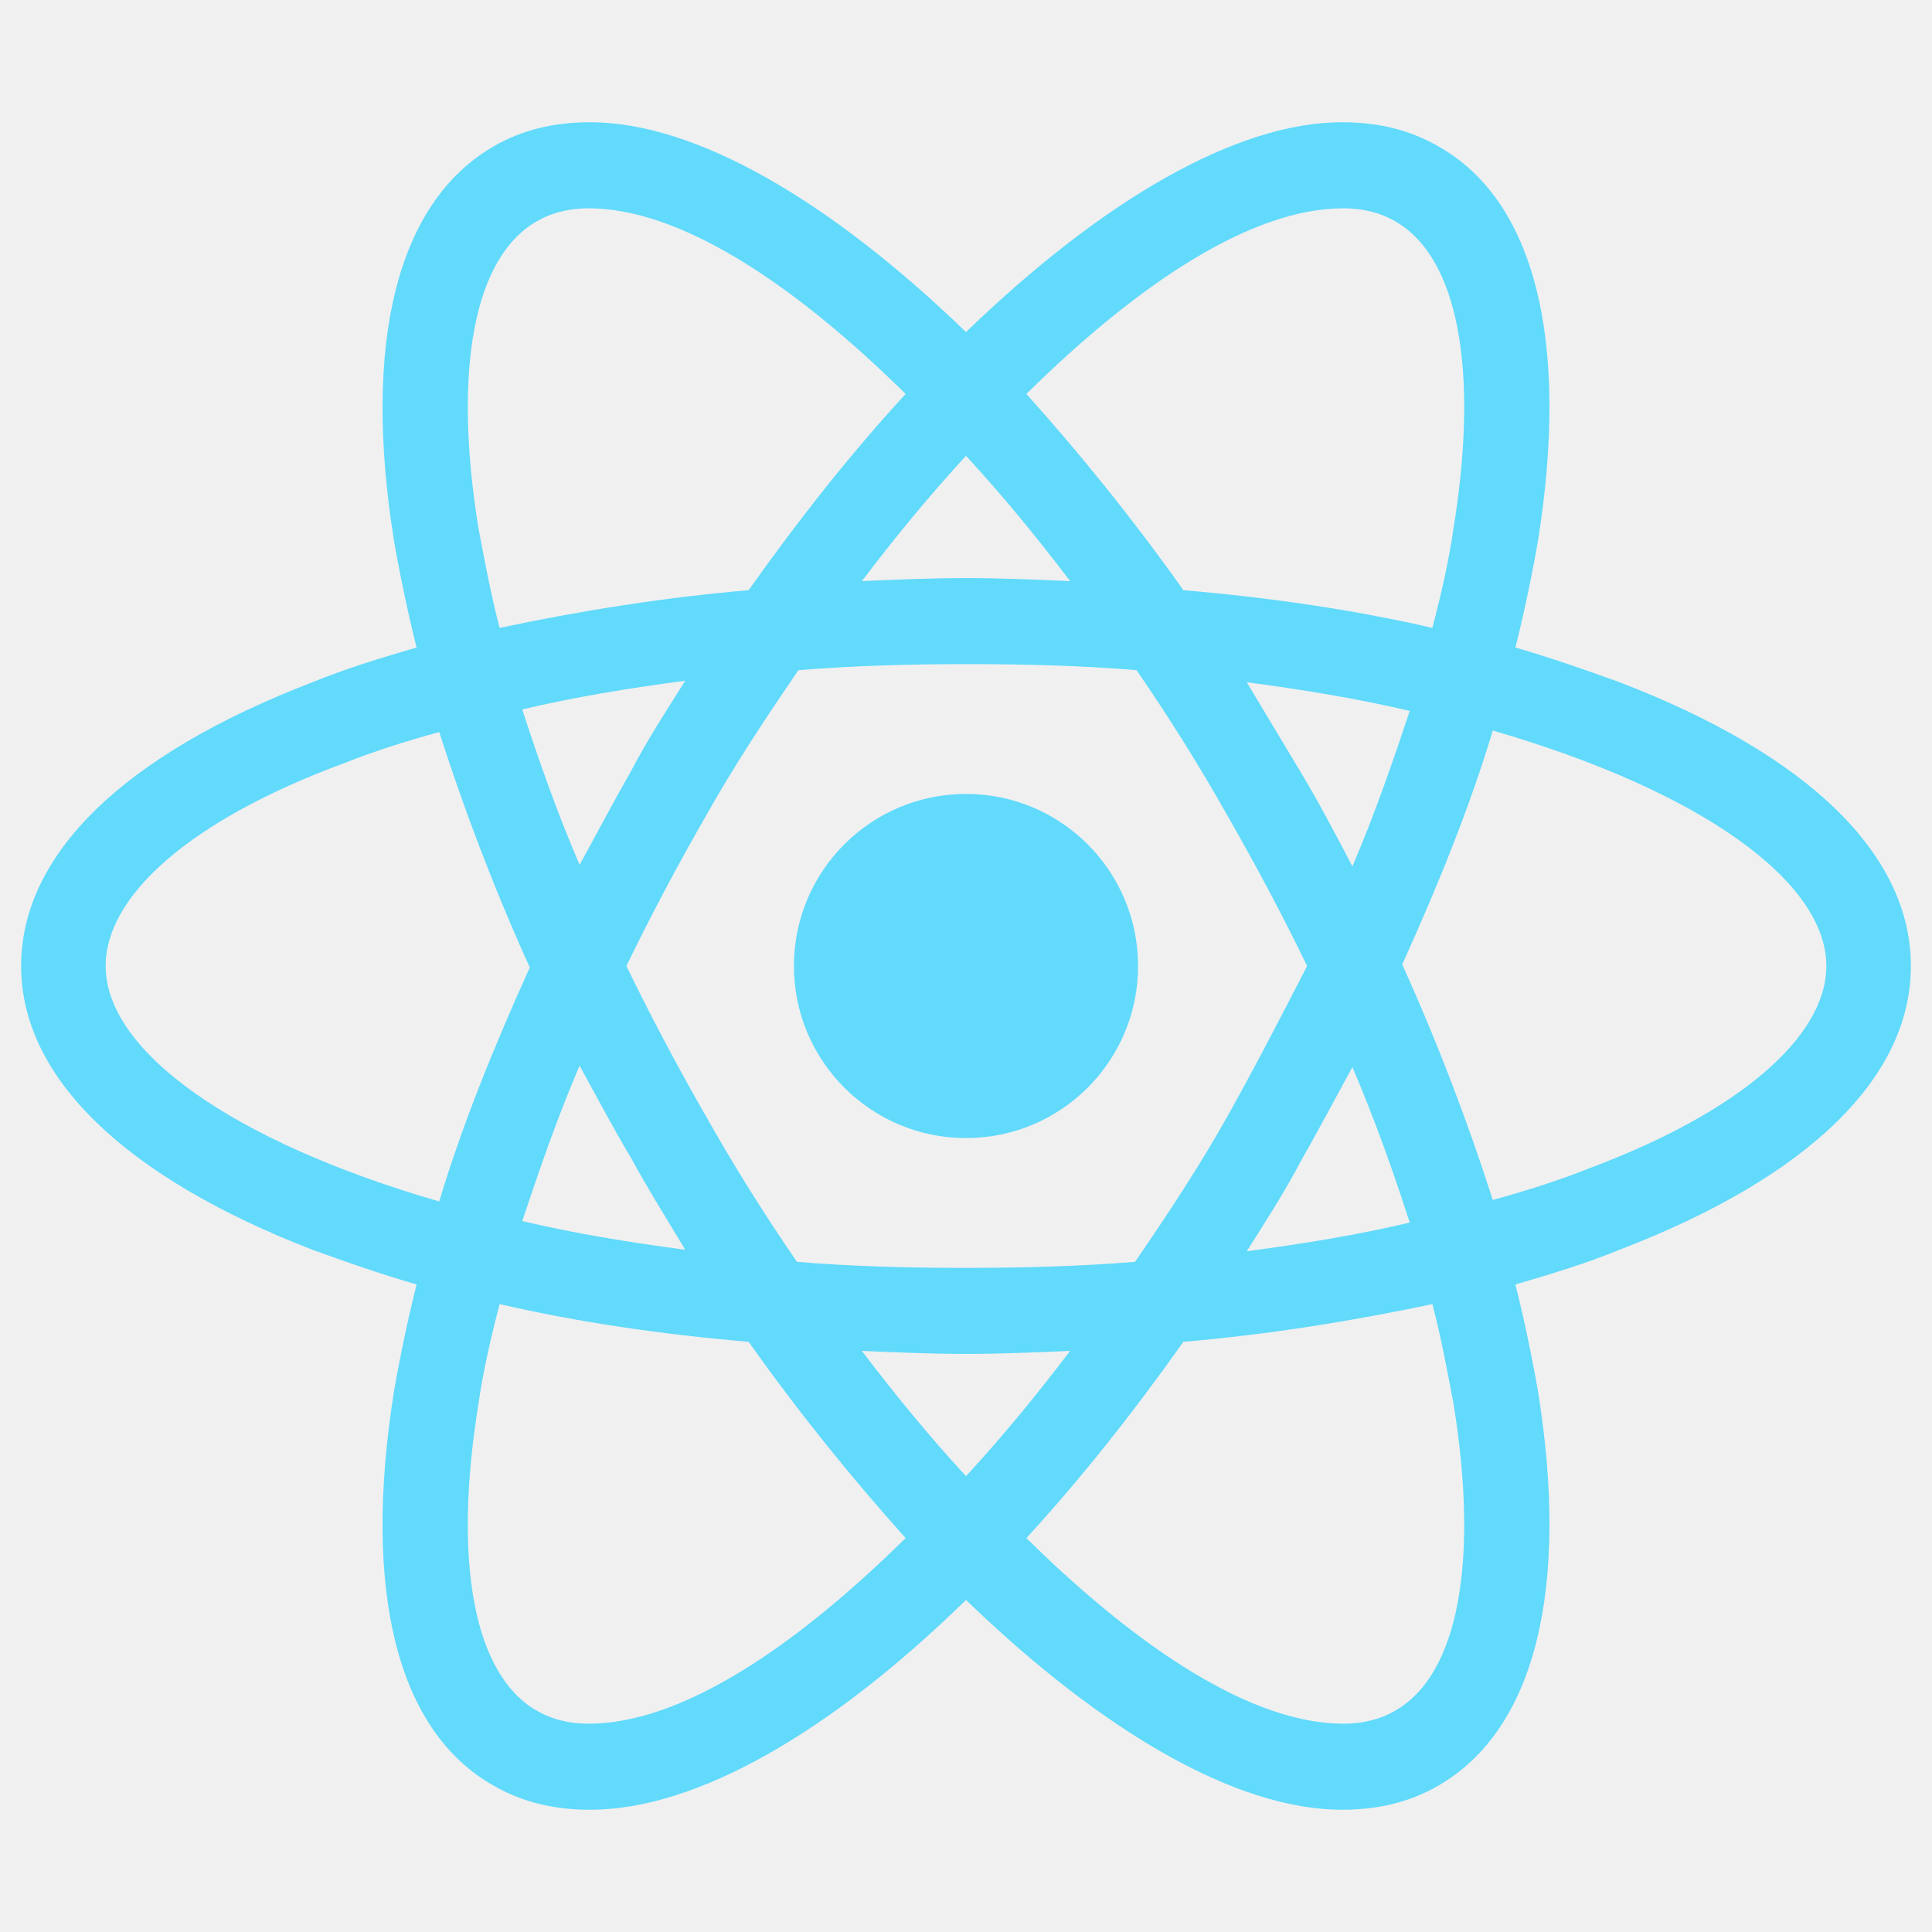
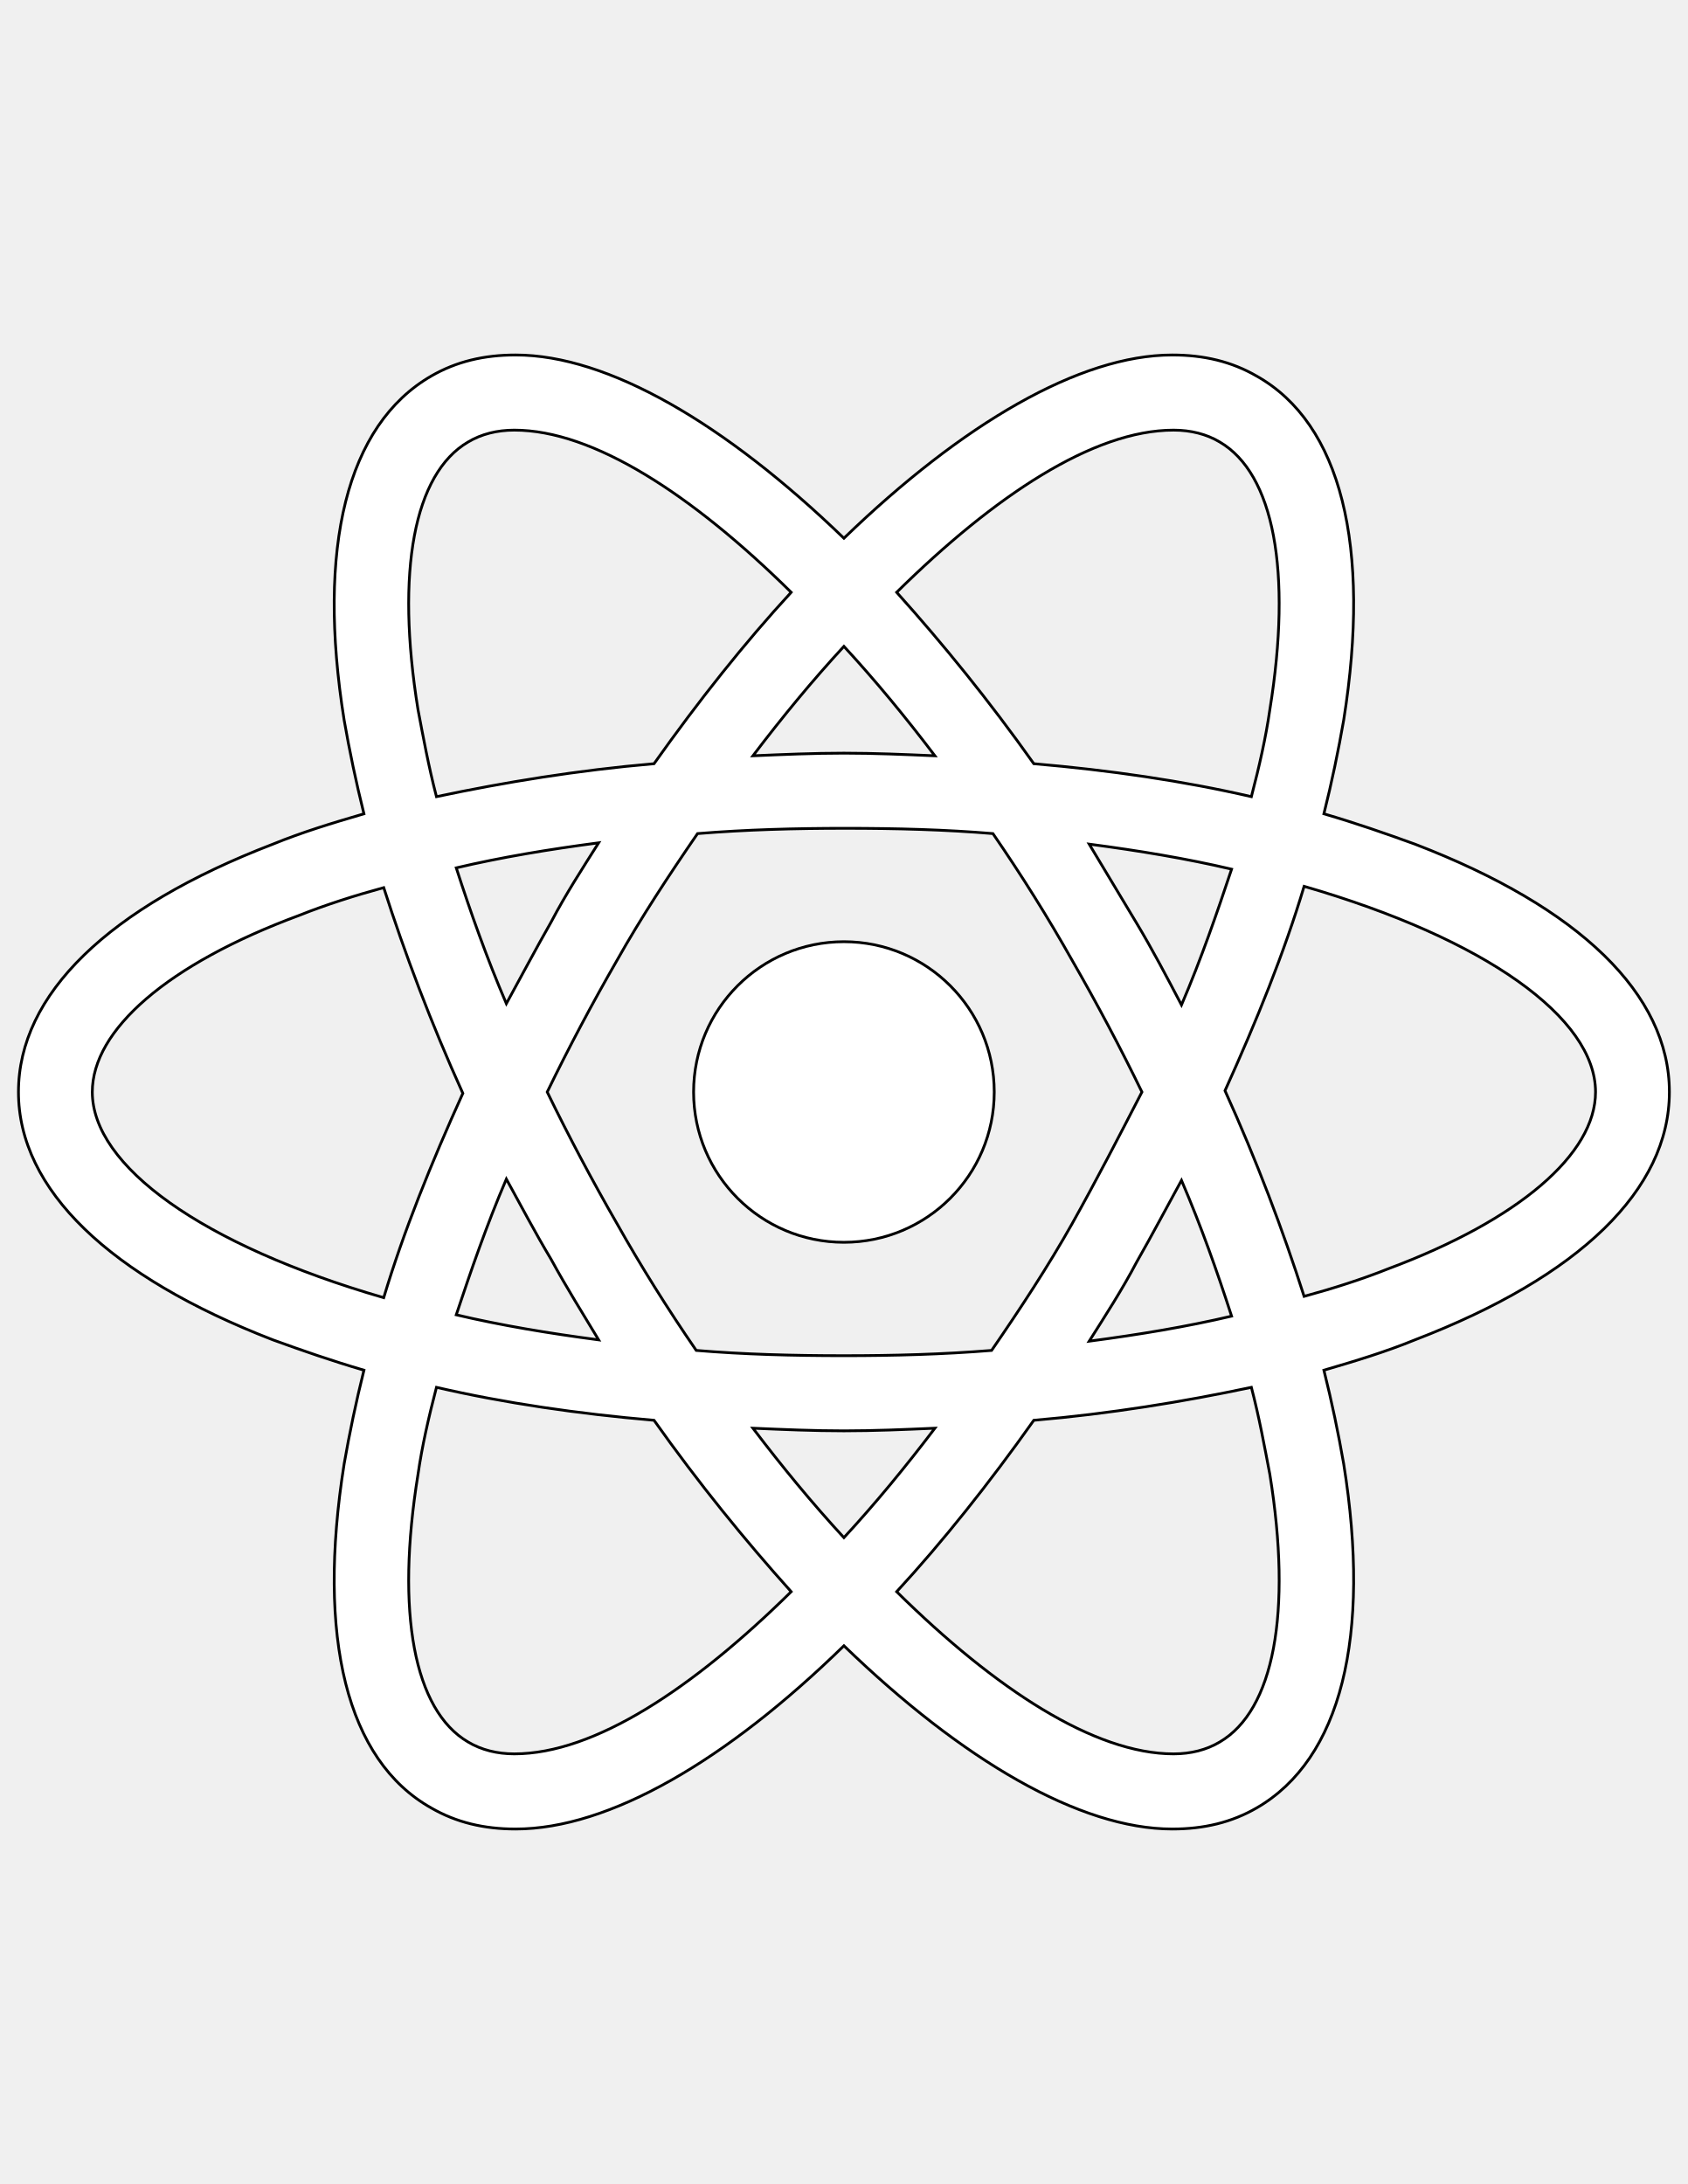
- <svg xmlns="http://www.w3.org/2000/svg" viewBox="0 0 128 128" enable-background="new 0 0 128 128">
-   <g fill="#61DAFB">
-     <circle cx="64" cy="64" r="11.4" />
-     <path d="M107.3 45.2c-2.2-.8-4.5-1.6-6.9-2.3.6-2.4 1.1-4.8 1.5-7.1 2.1-13.2-.2-22.5-6.6-26.1-1.9-1.1-4-1.6-6.4-1.6-7 0-15.9 5.2-24.9 13.9-9-8.7-17.9-13.9-24.9-13.9-2.4 0-4.5.5-6.4 1.6-6.4 3.7-8.7 13-6.6 26.1.4 2.3.9 4.7 1.5 7.1-2.4.7-4.7 1.4-6.9 2.3-12.5 4.8-19.3 11.4-19.3 18.8s6.9 14 19.3 18.8c2.2.8 4.5 1.6 6.9 2.3-.6 2.4-1.1 4.8-1.5 7.1-2.1 13.2.2 22.5 6.6 26.1 1.9 1.1 4 1.6 6.4 1.6 7.1 0 16-5.2 24.9-13.9 9 8.7 17.9 13.9 24.9 13.9 2.4 0 4.5-.5 6.4-1.6 6.4-3.7 8.7-13 6.6-26.1-.4-2.3-.9-4.7-1.5-7.1 2.4-.7 4.7-1.4 6.9-2.3 12.5-4.8 19.3-11.4 19.3-18.8s-6.8-14-19.3-18.8zm-14.8-30.5c4.1 2.4 5.5 9.8 3.8 20.3-.3 2.1-.8 4.3-1.4 6.6-5.2-1.2-10.7-2-16.5-2.5-3.4-4.8-6.9-9.1-10.4-13 7.4-7.3 14.9-12.3 21-12.3 1.3 0 2.5.3 3.5.9zm-11.2 59.3c-1.8 3.2-3.9 6.4-6.1 9.6-3.7.3-7.4.4-11.2.4-3.9 0-7.6-.1-11.2-.4-2.2-3.2-4.2-6.4-6-9.6-1.9-3.3-3.7-6.7-5.3-10 1.6-3.3 3.4-6.7 5.3-10 1.8-3.2 3.9-6.4 6.1-9.6 3.7-.3 7.4-.4 11.2-.4 3.9 0 7.6.1 11.2.4 2.2 3.2 4.2 6.4 6 9.6 1.9 3.3 3.7 6.7 5.3 10-1.7 3.3-3.4 6.6-5.3 10zm8.3-3.3c1.5 3.5 2.7 6.9 3.8 10.3-3.4.8-7 1.4-10.8 1.9 1.2-1.9 2.5-3.9 3.6-6 1.2-2.1 2.3-4.2 3.4-6.2zm-25.6 27.1c-2.4-2.6-4.7-5.4-6.9-8.3 2.3.1 4.6.2 6.9.2 2.3 0 4.6-.1 6.9-.2-2.2 2.9-4.5 5.7-6.9 8.3zm-18.6-15c-3.8-.5-7.4-1.1-10.8-1.9 1.1-3.3 2.3-6.8 3.8-10.3 1.1 2 2.2 4.1 3.4 6.1 1.2 2.2 2.4 4.1 3.6 6.1zm-7-25.5c-1.5-3.5-2.7-6.9-3.8-10.3 3.4-.8 7-1.4 10.8-1.9-1.2 1.9-2.5 3.9-3.6 6-1.2 2.1-2.3 4.2-3.4 6.2zm25.6-27.1c2.4 2.6 4.7 5.4 6.9 8.3-2.3-.1-4.6-.2-6.9-.2-2.3 0-4.6.1-6.9.2 2.2-2.9 4.5-5.7 6.9-8.3zm22.2 21l-3.6-6c3.8.5 7.4 1.1 10.8 1.9-1.1 3.3-2.3 6.8-3.8 10.3-1.1-2.1-2.2-4.2-3.4-6.2zm-54.5-16.2c-1.7-10.5-.3-17.9 3.8-20.3 1-.6 2.2-.9 3.5-.9 6 0 13.5 4.9 21 12.3-3.5 3.8-7 8.2-10.4 13-5.8.5-11.3 1.4-16.5 2.5-.6-2.3-1-4.5-1.4-6.6zm-24.7 29c0-4.7 5.7-9.7 15.7-13.4 2-.8 4.2-1.5 6.4-2.1 1.6 5 3.6 10.3 6 15.6-2.4 5.3-4.5 10.5-6 15.5-13.8-4-22.1-10-22.1-15.6zm28.5 49.3c-4.1-2.4-5.5-9.8-3.8-20.3.3-2.1.8-4.3 1.4-6.6 5.2 1.2 10.7 2 16.5 2.5 3.4 4.8 6.9 9.1 10.4 13-7.4 7.3-14.9 12.3-21 12.3-1.3 0-2.5-.3-3.5-.9zm60.8-20.3c1.7 10.5.3 17.9-3.8 20.3-1 .6-2.2.9-3.5.9-6 0-13.5-4.9-21-12.3 3.5-3.8 7-8.2 10.4-13 5.8-.5 11.3-1.4 16.5-2.5.6 2.3 1 4.5 1.4 6.6zm9-15.6c-2 .8-4.2 1.5-6.4 2.1-1.6-5-3.6-10.3-6-15.6 2.4-5.3 4.5-10.5 6-15.5 13.8 4 22.1 10 22.1 15.6 0 4.7-5.8 9.7-15.7 13.4z" />
+ <svg xmlns="http://www.w3.org/2000/svg" version="1.1" id="Layer_1" x="0px" y="0px" width="612px" height="792px" viewBox="0 0 612 792" enable-background="new 0 0 612 792" xml:space="preserve">
+   <g>
+     <circle fill="#FFFFFF" stroke="#000000" stroke-miterlimit="10" cx="306" cy="396" r="54.506" />
+     <path fill="#FFFFFF" stroke="#000000" stroke-miterlimit="10" d="M513.028,306.112c-10.519-3.825-21.516-7.65-32.991-10.997   c2.869-11.475,5.26-22.95,7.172-33.947c10.041-63.113-0.956-107.578-31.556-124.791c-9.085-5.259-19.125-7.65-30.601-7.65   c-33.469,0-76.021,24.863-119.053,66.459c-43.031-41.597-85.584-66.459-119.053-66.459c-11.475,0-21.516,2.391-30.6,7.65   c-30.6,17.691-41.597,62.156-31.556,124.791c1.913,10.997,4.303,22.472,7.172,33.947c-11.475,3.347-22.472,6.694-32.991,10.997   C39.206,329.062,6.694,360.619,6.694,396c0,35.381,32.991,66.938,92.278,89.888c10.519,3.825,21.516,7.649,32.991,10.997   c-2.869,11.475-5.259,22.949-7.172,33.946c-10.041,63.112,0.957,107.578,31.556,124.791c9.084,5.259,19.125,7.649,30.6,7.649   c33.947,0,76.5-24.862,119.053-66.459c43.031,41.597,85.584,66.459,119.053,66.459c11.476,0,21.516-2.391,30.601-7.649   c30.6-17.69,41.597-62.156,31.556-124.791c-1.912-10.997-4.303-22.472-7.172-33.946c11.476-3.348,22.473-6.694,32.991-10.997   c59.766-22.95,92.278-54.507,92.278-89.888C605.307,360.619,572.794,329.062,513.028,306.112z M442.266,160.284   c19.604,11.475,26.297,46.856,18.169,97.06c-1.435,10.041-3.825,20.56-6.694,31.556c-24.862-5.737-51.159-9.562-78.891-11.953   c-16.256-22.95-32.99-43.509-49.725-62.156c35.381-34.903,71.24-58.809,100.406-58.809   C431.747,155.981,437.484,157.416,442.266,160.284z M388.716,443.812c-8.606,15.3-18.647,30.6-29.166,45.9   c-17.69,1.434-35.381,1.912-53.55,1.912c-18.647,0-36.337-0.479-53.55-1.912c-10.519-15.301-20.082-30.601-28.688-45.9   c-9.084-15.778-17.691-32.034-25.341-47.812c7.65-15.778,16.256-32.034,25.341-47.812c8.606-15.3,18.646-30.6,29.166-45.9   c17.69-1.435,35.381-1.913,53.55-1.913c18.646,0,36.337,0.478,53.55,1.913c10.519,15.3,20.081,30.6,28.688,45.9   c9.084,15.778,17.69,32.034,25.341,47.812C405.928,411.778,397.8,427.557,388.716,443.812z M428.4,428.034   c7.172,16.734,12.909,32.991,18.168,49.247c-16.256,3.825-33.469,6.693-51.637,9.084c5.737-9.084,11.953-18.646,17.212-28.688   C417.881,447.638,423.141,437.597,428.4,428.034L428.4,428.034z M306,557.606c-11.475-12.432-22.472-25.819-32.991-39.685   c10.997,0.479,21.994,0.956,32.991,0.956s21.994-0.478,32.99-0.956C328.472,531.787,317.475,545.175,306,557.606z M217.069,485.888   c-18.169-2.391-35.381-5.26-51.638-9.085c5.259-15.777,10.997-32.512,18.169-49.246c5.259,9.562,10.519,19.603,16.256,29.165   C205.594,467.24,211.332,476.325,217.069,485.888L217.069,485.888z M183.6,363.966c-7.172-16.734-12.91-32.991-18.169-49.247   c16.256-3.825,33.469-6.694,51.638-9.084c-5.738,9.084-11.953,18.647-17.212,28.688C194.119,344.362,188.859,354.403,183.6,363.966   z M306,234.394c11.475,12.432,22.472,25.819,32.99,39.685c-10.996-0.478-21.993-0.956-32.99-0.956s-21.994,0.478-32.991,0.956   C283.528,260.212,294.525,246.825,306,234.394z M412.144,334.8l-17.212-28.688c18.168,2.391,35.381,5.26,51.637,9.084   c-5.259,15.778-10.996,32.513-18.168,49.247C423.141,354.403,417.881,344.362,412.144,334.8z M151.566,257.344   c-8.128-50.203-1.435-85.584,18.168-97.06c4.781-2.869,10.519-4.303,16.734-4.303c28.688,0,64.547,23.428,100.406,58.809   c-16.734,18.169-33.469,39.207-49.725,62.156c-27.731,2.391-54.028,6.694-78.891,11.953   C155.391,277.903,153.478,267.384,151.566,257.344z M33.469,396c0-22.472,27.253-46.378,75.066-64.069   c9.562-3.825,20.081-7.172,30.6-10.041c7.65,23.906,17.213,49.247,28.688,74.588c-11.475,25.34-21.516,50.203-28.688,74.109   C73.153,451.463,33.469,422.775,33.469,396L33.469,396z M169.734,631.716c-19.603-11.476-26.297-46.856-18.168-97.06   c1.434-10.041,3.825-20.56,6.693-31.557c24.863,5.738,51.16,9.562,78.891,11.953c16.256,22.95,32.991,43.51,49.725,62.156   c-35.381,34.903-71.241,58.81-100.406,58.81C180.253,636.019,174.516,634.584,169.734,631.716L169.734,631.716z M460.435,534.656   c8.128,50.203,1.435,85.584-18.169,97.06c-4.781,2.868-10.519,4.303-16.734,4.303c-28.688,0-64.547-23.428-100.406-58.81   c16.734-18.168,33.469-39.206,49.725-62.156c27.731-2.391,54.028-6.693,78.891-11.953   C456.609,514.097,458.521,524.615,460.435,534.656z M503.466,460.068c-9.562,3.825-20.081,7.172-30.601,10.041   c-7.649-23.906-17.212-49.247-28.688-74.587c11.476-25.341,21.516-50.203,28.688-74.109   c65.981,19.125,105.666,47.812,105.666,74.587C578.531,418.472,550.8,442.378,503.466,460.068z" />
  </g>
</svg>
